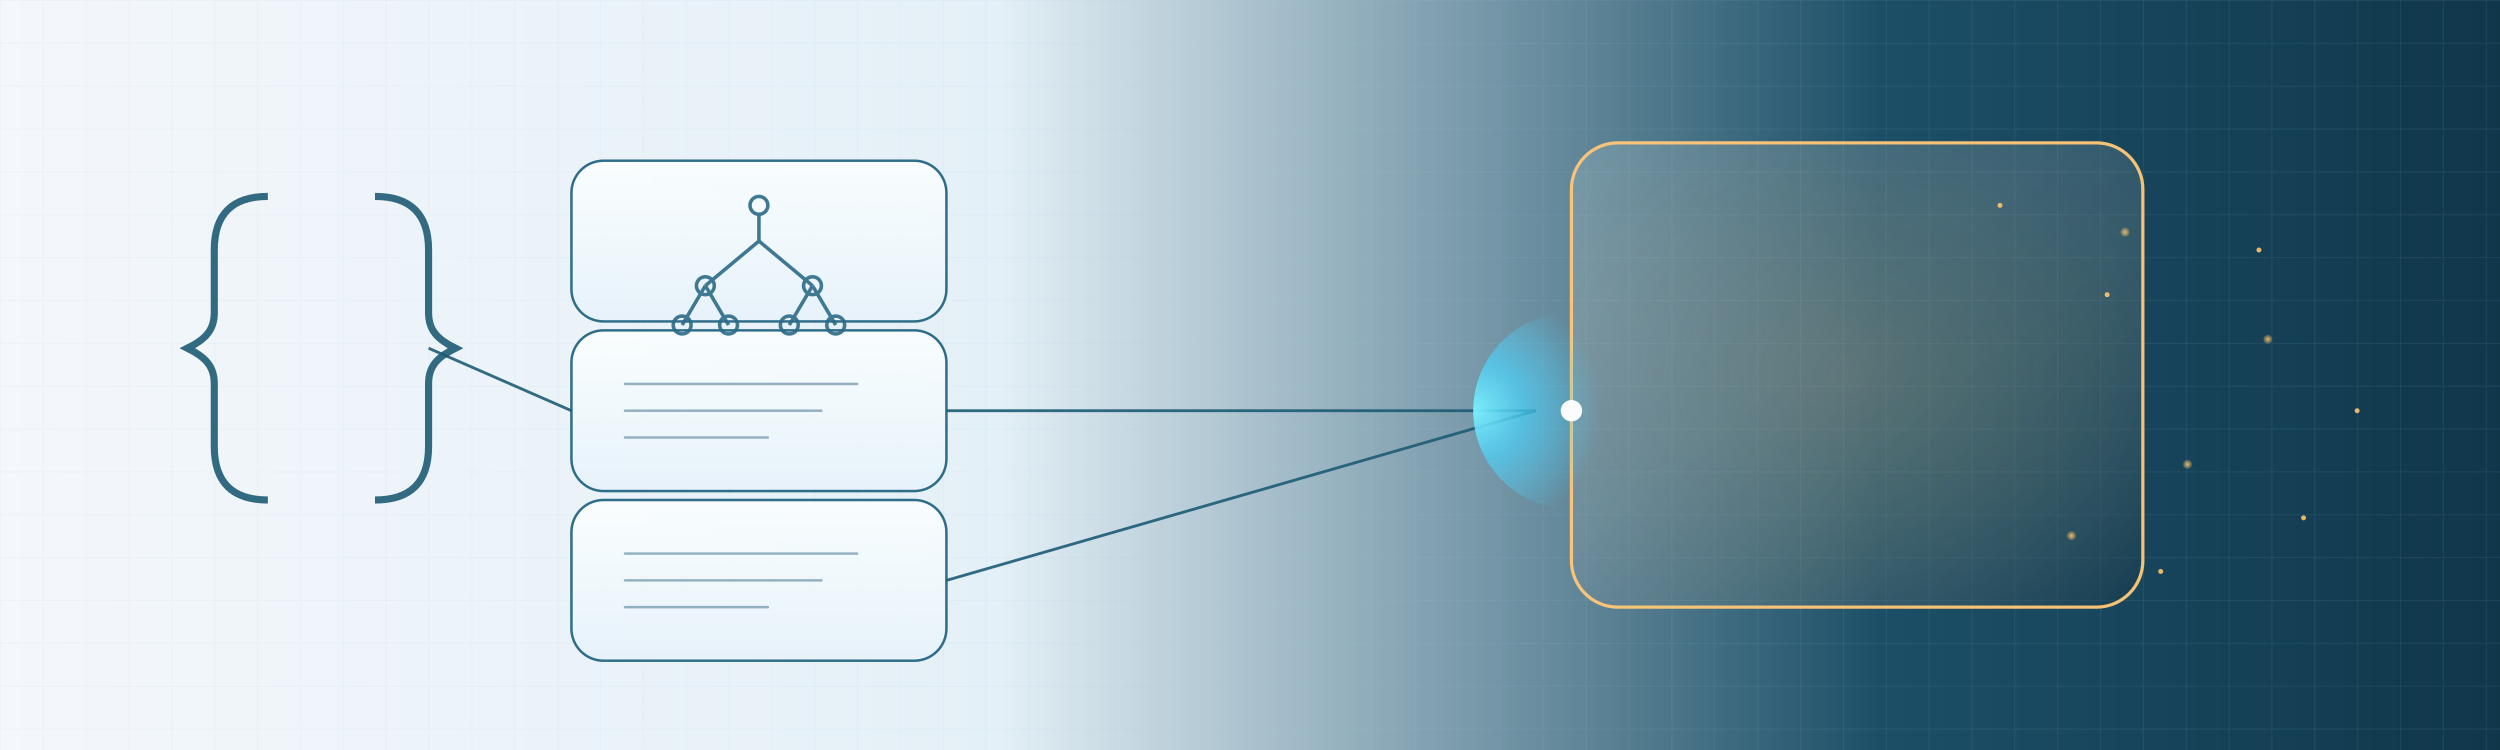
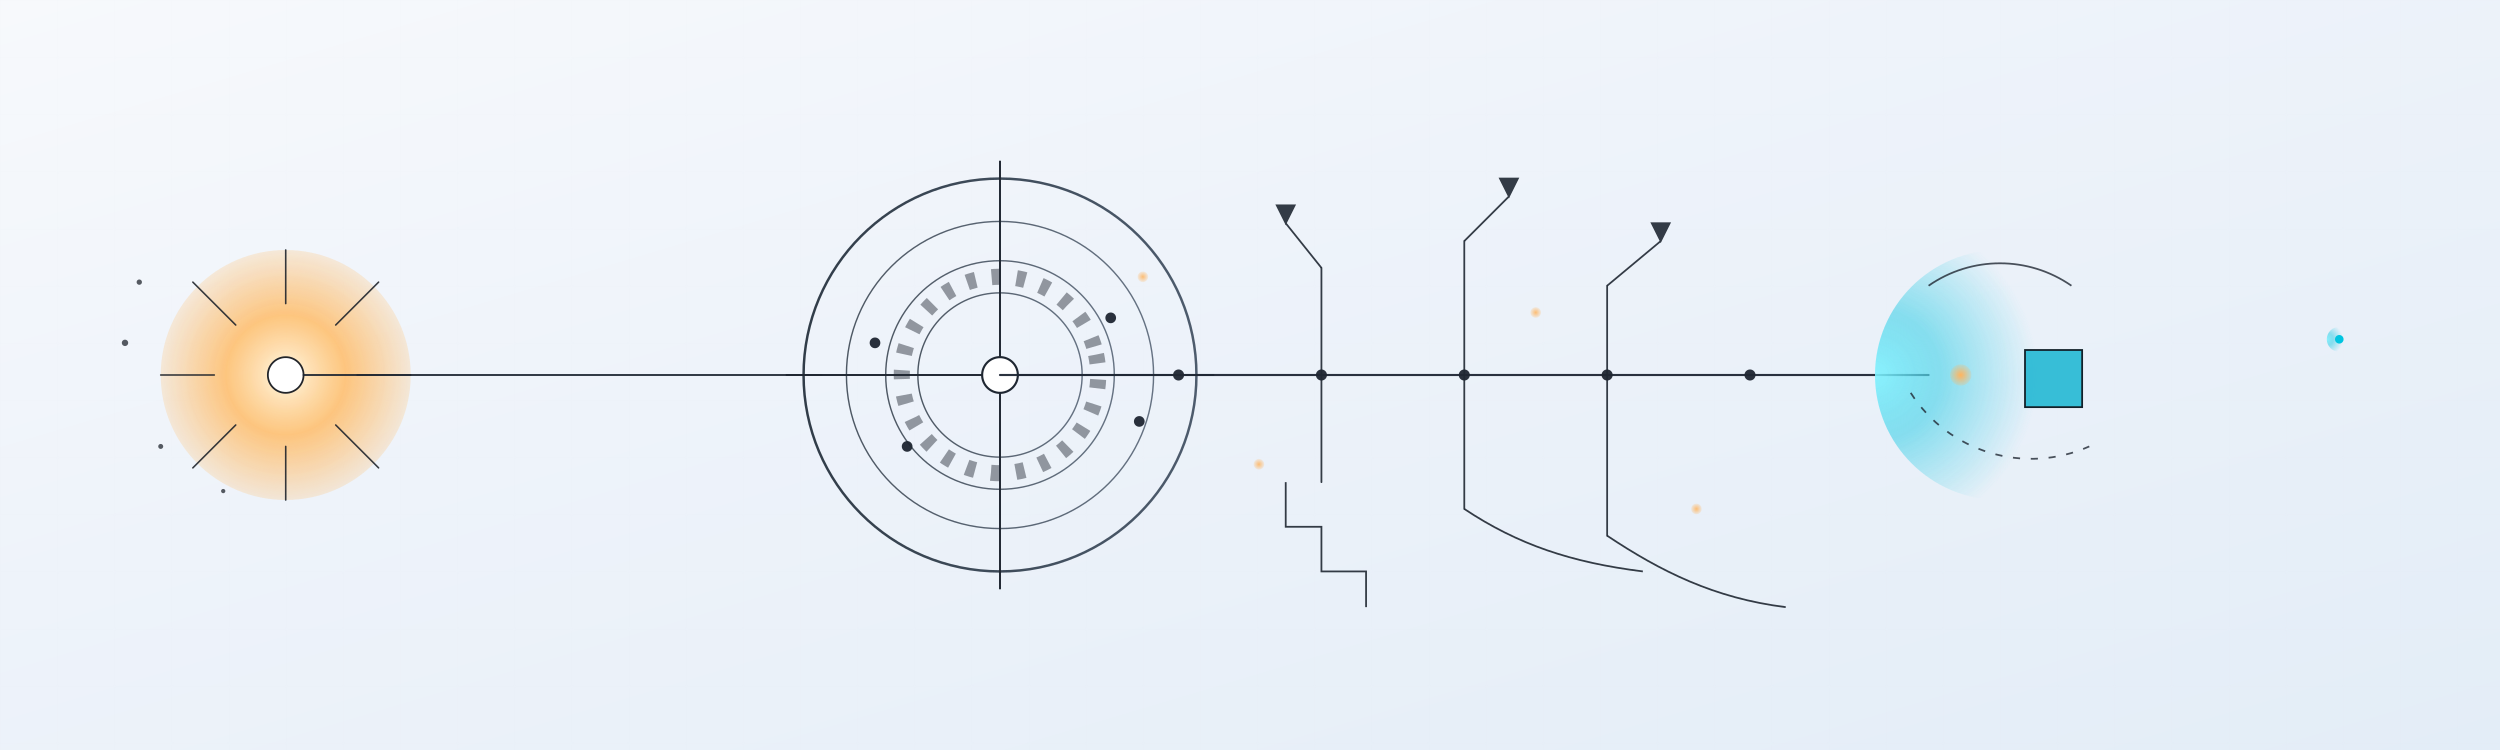
<svg xmlns="http://www.w3.org/2000/svg" width="1400" height="420" viewBox="0 0 1400 420">
  <defs>
-     <linearGradient id="bgGrad" x1="0%" y1="0%" x2="100%" y2="0%">
-       <stop offset="0%" stop-color="#f4f7fb" />
-       <stop offset="40%" stop-color="#e4f0f7" />
-       <stop offset="75%" stop-color="#1c4f67" />
-       <stop offset="100%" stop-color="#10364a" />
+     <linearGradient id="bgGrad" x1="0%" y1="0%" x2="100%" y2="100%">
+       <stop offset="0%" stop-color="#f7f9fc" />
+       <stop offset="40%" stop-color="#eef3fa" />
+       <stop offset="100%" stop-color="#e3edf7" />
    </linearGradient>
-     <pattern id="gridPattern" x="0" y="0" width="24" height="24" patternUnits="userSpaceOnUse">
-       <path d="M24 0 L0 0 0 24" fill="none" stroke="#9ac3d7" stroke-opacity="0.55" stroke-width="0.4" />
+     <pattern id="gridPattern" x="0" y="0" width="32" height="32" patternUnits="userSpaceOnUse">
+       <path d="M32 0 L0 0 0 32" fill="none" stroke="#cfd9e9" stroke-width="0.35" stroke-opacity="0.35" />
    </pattern>
-     <linearGradient id="cardGrad" x1="0%" y1="0%" x2="0%" y2="100%">
-       <stop offset="0%" stop-color="#fafdff" stop-opacity="0.9" />
-       <stop offset="100%" stop-color="#e6f2fb" stop-opacity="0.95" />
+     <radialGradient id="sourceGlow" cx="50%" cy="50%" r="60%">
+       <stop offset="0%" stop-color="#fff7df" stop-opacity="1" />
+       <stop offset="40%" stop-color="#ffbd6a" stop-opacity="0.9" />
+       <stop offset="100%" stop-color="#ffbd6a" stop-opacity="0" />
+     </radialGradient>
+     <linearGradient id="coreRingStroke" x1="0%" y1="0%" x2="100%" y2="0%">
+       <stop offset="0%" stop-color="#1b2734" stop-opacity="0.9" />
+       <stop offset="100%" stop-color="#3b4a5d" stop-opacity="0.9" />
    </linearGradient>
-     <linearGradient id="panelGrad" x1="0%" y1="0%" x2="100%" y2="100%">
-       <stop offset="0%" stop-color="#e4f2fb" stop-opacity="0.15" />
-       <stop offset="100%" stop-color="#0d2f40" stop-opacity="0.4" />
-     </linearGradient>
-     <radialGradient id="coreGlow" cx="0%" cy="50%" r="65%">
-       <stop offset="0%" stop-color="#7df2ff" stop-opacity="1" />
-       <stop offset="40%" stop-color="#4bd5ff" stop-opacity="0.7" />
-       <stop offset="100%" stop-color="#4bd5ff" stop-opacity="0" />
-     </radialGradient>
-     <radialGradient id="accentOrange" cx="50%" cy="50%" r="70%">
-       <stop offset="0%" stop-color="#ffc777" stop-opacity="1" />
-       <stop offset="100%" stop-color="#ffc777" stop-opacity="0" />
+     <radialGradient id="outputGlow" cx="0%" cy="50%" r="65%">
+       <stop offset="0%" stop-color="#7ff2ff" stop-opacity="1" />
+       <stop offset="40%" stop-color="#4ad2e8" stop-opacity="0.7" />
+       <stop offset="100%" stop-color="#4ad2e8" stop-opacity="0" />
    </radialGradient>
    <radialGradient id="warmDot" cx="50%" cy="50%" r="60%">
-       <stop offset="0%" stop-color="#ffc46a" stop-opacity="1" />
-       <stop offset="100%" stop-color="#ffc46a" stop-opacity="0" />
+       <stop offset="0%" stop-color="#ffb45e" stop-opacity="1" />
+       <stop offset="100%" stop-color="#ffb45e" stop-opacity="0" />
    </radialGradient>
  </defs>
  <rect x="0" y="0" width="1400" height="420" fill="url(#bgGrad)" />
-   <rect x="0" y="0" width="1400" height="420" fill="url(#gridPattern)" opacity="0.45" />
-   <g stroke="#1d5b74" stroke-width="4" fill="none" opacity="0.9">
-     <path d="       M 150 110       C 130 110 120 120 120 140       L 120 175       C 120 185 115 190 105 195       C 115 200 120 205 120 215       L 120 250       C 120 270 130 280 150 280" />
-     <path d="       M 210 110       C 230 110 240 120 240 140       L 240 175       C 240 185 245 190 255 195       C 245 200 240 205 240 215       L 240 250       C 240 270 230 280 210 280" />
+   <rect x="0" y="0" width="1400" height="420" fill="url(#gridPattern)" opacity="0.25" />
+   <g id="source" transform="translate(160,210)">
+     <circle cx="0" cy="0" r="70" fill="url(#sourceGlow)" opacity="0.95" />
+     <circle cx="0" cy="0" r="10" fill="#ffffff" stroke="#22252a" stroke-width="1" />
+     <g stroke="#1f242b" stroke-width="0.9" stroke-linecap="round" opacity="0.9">
+       <line x1="0" y1="-40" x2="0" y2="-70" />
+       <line x1="0" y1="40" x2="0" y2="70" />
+       <line x1="-40" y1="0" x2="-70" y2="0" />
+       <line x1="40" y1="0" x2="70" y2="0" />
+       <line x1="-28" y1="-28" x2="-52" y2="-52" />
+       <line x1="28" y1="-28" x2="52" y2="-52" />
+       <line x1="-28" y1="28" x2="-52" y2="52" />
+       <line x1="28" y1="28" x2="52" y2="52" />
+     </g>
+     <g fill="#20252d" opacity="0.75">
+       <circle cx="-90" cy="-18" r="1.8" />
+       <circle cx="-70" cy="40" r="1.4" />
+       <circle cx="-35" cy="65" r="1.2" />
+       <circle cx="-82" cy="-52" r="1.5" />
+     </g>
  </g>
-   <g stroke="#2b6a86" stroke-width="1.4" fill="url(#cardGrad)" opacity="0.98">
-     <rect x="320" y="90" width="210" height="90" rx="18" ry="18" />
-     <rect x="320" y="185" width="210" height="90" rx="18" ry="18" />
-     <rect x="320" y="280" width="210" height="90" rx="18" ry="18" />
+   <g stroke="#1f2732" stroke-width="1.1" stroke-linecap="round" opacity="0.9">
+     <line x1="170" y1="210" x2="460" y2="210" />
  </g>
-   <g stroke="#2b6a86" stroke-width="2" fill="none" opacity="0.9">
-     <line x1="425" y1="120" x2="425" y2="135" />
-     <line x1="425" y1="135" x2="395" y2="160" />
-     <line x1="425" y1="135" x2="455" y2="160" />
-     <line x1="395" y1="160" x2="382" y2="182" />
-     <line x1="395" y1="160" x2="408" y2="182" />
-     <line x1="455" y1="160" x2="442" y2="182" />
-     <line x1="455" y1="160" x2="468" y2="182" />
-     <circle cx="425" cy="115" r="5" fill="none" />
-     <circle cx="395" cy="160" r="5" fill="none" />
-     <circle cx="455" cy="160" r="5" fill="none" />
-     <circle cx="382" cy="182" r="5" fill="none" />
-     <circle cx="408" cy="182" r="5" fill="none" />
-     <circle cx="442" cy="182" r="5" fill="none" />
-     <circle cx="468" cy="182" r="5" fill="none" />
+   <g id="core" transform="translate(560,210)">
+     <circle cx="0" cy="0" r="110" fill="none" stroke="url(#coreRingStroke)" stroke-width="1.4" />
+     <g fill="none" stroke="url(#coreRingStroke)" stroke-width="0.8" opacity="0.85">
+       <circle cx="0" cy="0" r="86" />
+       <circle cx="0" cy="0" r="64" />
+       <circle cx="0" cy="0" r="46" />
+     </g>
+     <g transform="rotate(-12)">
+       <circle cx="0" cy="0" r="55" fill="none" stroke="#1f2732" stroke-width="9" stroke-opacity="0.45" stroke-dasharray="5 9" />
+     </g>
+     <g stroke="#1f2732" stroke-width="1.1">
+       <line x1="-120" y1="0" x2="120" y2="0" />
+       <line x1="0" y1="-120" x2="0" y2="120" />
+     </g>
+     <circle cx="0" cy="0" r="10" fill="#ffffff" stroke="#1f2732" stroke-width="1.2" />
+     <g fill="#1f2732" opacity="0.95">
+       <circle cx="-70" cy="-18" r="3" />
+       <circle cx="62" cy="-32" r="3" />
+       <circle cx="78" cy="26" r="3" />
+       <circle cx="-52" cy="40" r="3" />
+     </g>
  </g>
-   <g stroke="#89a8ba" stroke-width="1.4" stroke-linecap="round" opacity="0.9">
-     <line x1="350" y1="215" x2="480" y2="215" />
-     <line x1="350" y1="230" x2="460" y2="230" />
-     <line x1="350" y1="245" x2="430" y2="245" />
+   <g stroke="#202836" stroke-width="1.2" stroke-linecap="round" opacity="0.95">
+     <line x1="560" y1="210" x2="1080" y2="210" />
  </g>
-   <g stroke="#89a8ba" stroke-width="1.4" stroke-linecap="round" opacity="0.9">
-     <line x1="350" y1="310" x2="480" y2="310" />
-     <line x1="350" y1="325" x2="460" y2="325" />
-     <line x1="350" y1="340" x2="430" y2="340" />
+   <g fill="#1f2732" stroke="none" opacity="0.95">
+     <circle cx="660" cy="210" r="3.1" />
+     <circle cx="740" cy="210" r="3.1" />
+     <circle cx="820" cy="210" r="3.1" />
+     <circle cx="900" cy="210" r="3.1" />
+     <circle cx="980" cy="210" r="3.1" />
  </g>
-   <g stroke="#1d5b74" stroke-width="1.6" opacity="0.9">
-     <line x1="240" y1="195" x2="320" y2="230" />
+   <g stroke="#1f2732" stroke-width="1" stroke-linecap="round" opacity="0.9">
+     <line x1="740" y1="210" x2="740" y2="150" />
+     <line x1="740" y1="210" x2="740" y2="270" />
+     <line x1="820" y1="210" x2="820" y2="135" />
+     <line x1="820" y1="210" x2="820" y2="285" />
+     <line x1="900" y1="210" x2="900" y2="160" />
+     <line x1="900" y1="210" x2="900" y2="300" />
  </g>
-   <g stroke="#1d5b74" stroke-width="1.6" opacity="0.9">
-     <line x1="530" y1="230" x2="860" y2="230" />
-     <line x1="530" y1="325" x2="860" y2="230" />
+   <g stroke="#1f2732" stroke-width="1" fill="none" opacity="0.9">
+     <path d="M 740 150 L 720 125" />
+     <path d="M 820 135 L 845 110" />
+     <path d="M 900 160 L 930 135" />
+     <path d="M 720 125 L 715 115 L 725 115 Z" fill="#1f2732" />
+     <path d="M 845 110 L 840 100 L 850 100 Z" fill="#1f2732" />
+     <path d="M 930 135 L 925 125 L 935 125 Z" fill="#1f2732" />
+   </g>
+   <g stroke="#1f2732" stroke-width="1" fill="none" opacity="0.9">
+     <path d="M 720 270 L 720 295 L 740 295 L 740 320 L 765 320 L 765 340" />
+     <path d="M 820 285 C 850 305 880 315 920 320" />
+     <path d="M 900 300 C 930 320 960 335 1000 340" />
+   </g>
+   <g transform="translate(1120,210)">
+     <circle cx="0" cy="0" r="70" fill="url(#outputGlow)" opacity="0.9" />
+     <g fill="none" stroke="#1f2732" stroke-width="1" opacity="0.8">
+       <path d="M -40 -50 A 70 70 0 0 1 40 -50" />
+       <path d="M -50 10 A 80 80 0 0 0 50 40" stroke-dasharray="4 6" />
+     </g>
+     <rect x="14" y="-14" width="32" height="32" fill="#24b8d4" fill-opacity="0.9" stroke="#122029" stroke-width="1" />
+     <circle cx="-22" cy="0" r="6" fill="url(#warmDot)" opacity="1" />
  </g>
  <g>
-     <rect x="880" y="80" width="320" height="260" rx="26" ry="26" fill="url(#panelGrad)" stroke="#ffc777" stroke-width="1.8" opacity="0.96" />
-     <rect x="880" y="80" width="320" height="260" rx="26" ry="26" fill="url(#accentOrange)" opacity="0.18" />
+     <circle cx="1310" cy="190" r="7" fill="url(#outputGlow)" opacity="0.9" />
+     <circle cx="1310" cy="190" r="2.4" fill="#00c4e0" />
  </g>
-   <g>
-     <circle cx="880" cy="230" r="55" fill="url(#coreGlow)" opacity="0.95" />
-     <circle cx="880" cy="230" r="6" fill="#ffffff" opacity="0.96" />
-   </g>
-   <g opacity="0.9">
-     <circle cx="1190" cy="130" r="2.6" fill="url(#warmDot)" />
-     <circle cx="1270" cy="190" r="2.6" fill="url(#warmDot)" />
-     <circle cx="1225" cy="260" r="2.6" fill="url(#warmDot)" />
-     <circle cx="1160" cy="300" r="2.6" fill="url(#warmDot)" />
-     <g fill="#ffc46a">
-       <circle cx="1120" cy="115" r="1.4" />
-       <circle cx="1180" cy="165" r="1.4" />
-       <circle cx="1265" cy="140" r="1.4" />
-       <circle cx="1320" cy="230" r="1.4" />
-       <circle cx="1210" cy="320" r="1.4" />
-       <circle cx="1290" cy="290" r="1.4" />
-     </g>
+   <g opacity="0.85">
+     <circle cx="640" cy="155" r="3" fill="url(#warmDot)" />
+     <circle cx="705" cy="260" r="3" fill="url(#warmDot)" />
+     <circle cx="860" cy="175" r="3" fill="url(#warmDot)" />
+     <circle cx="950" cy="285" r="3" fill="url(#warmDot)" />
  </g>
</svg>
